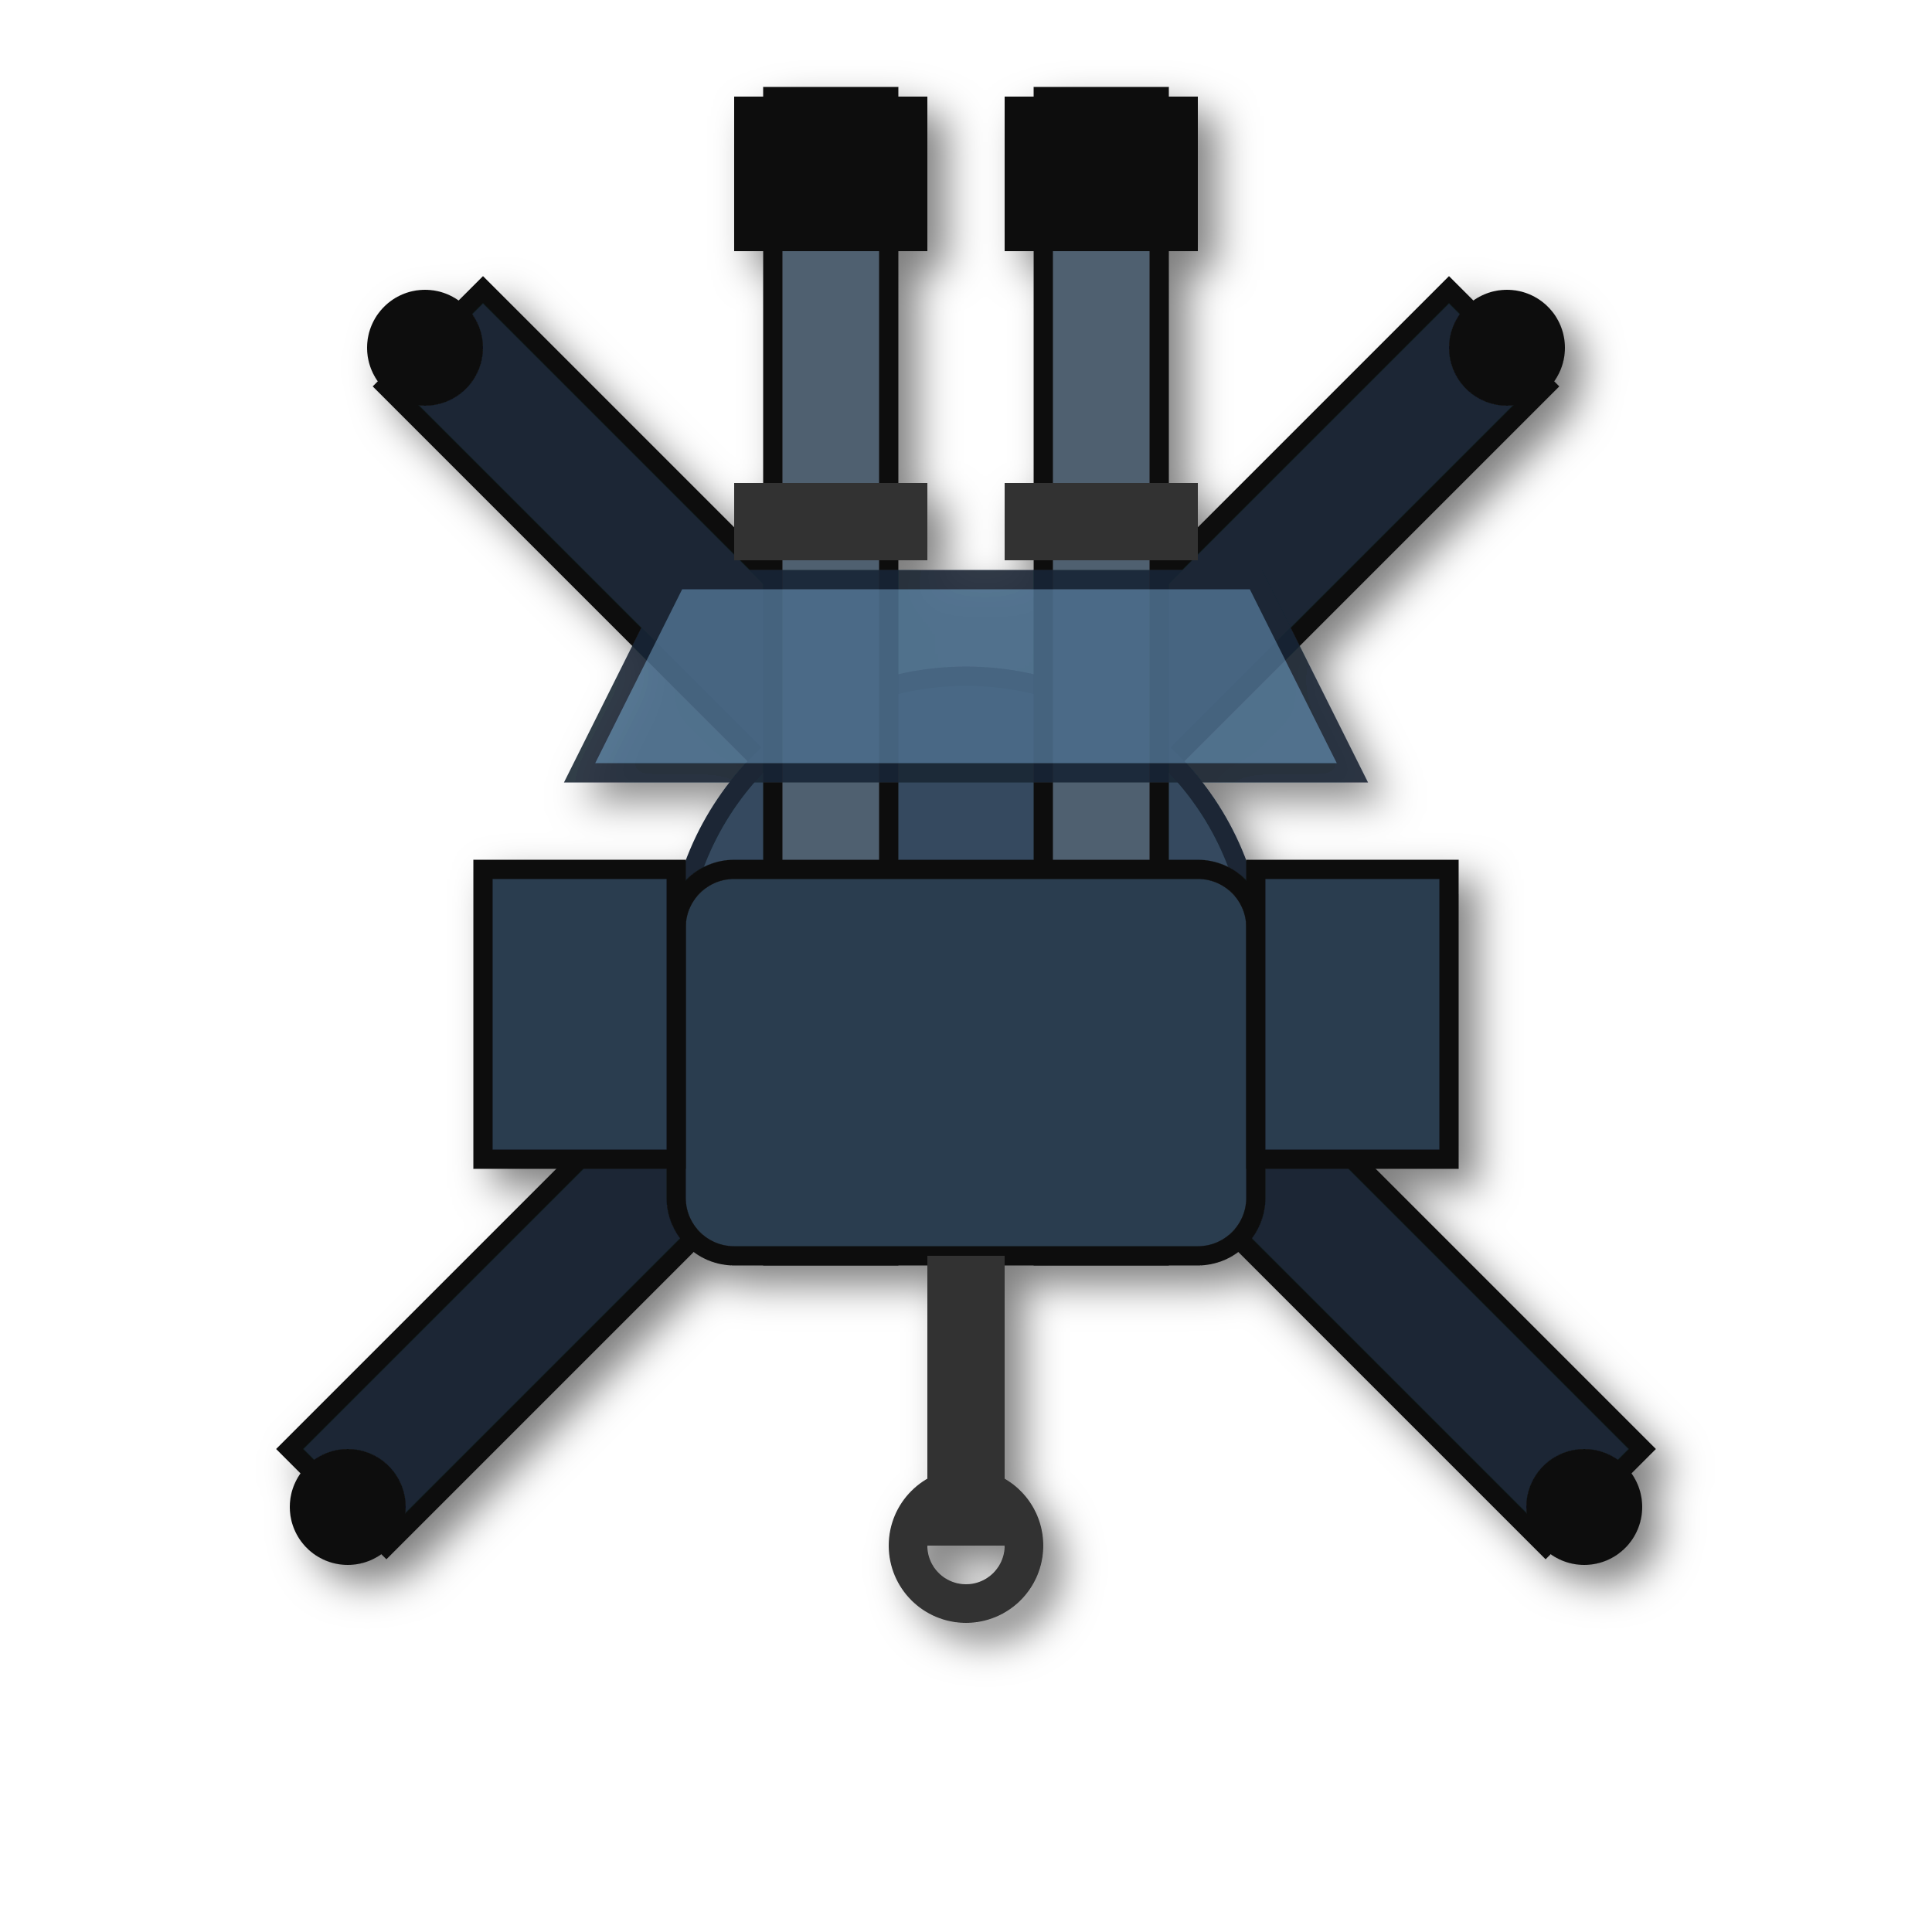
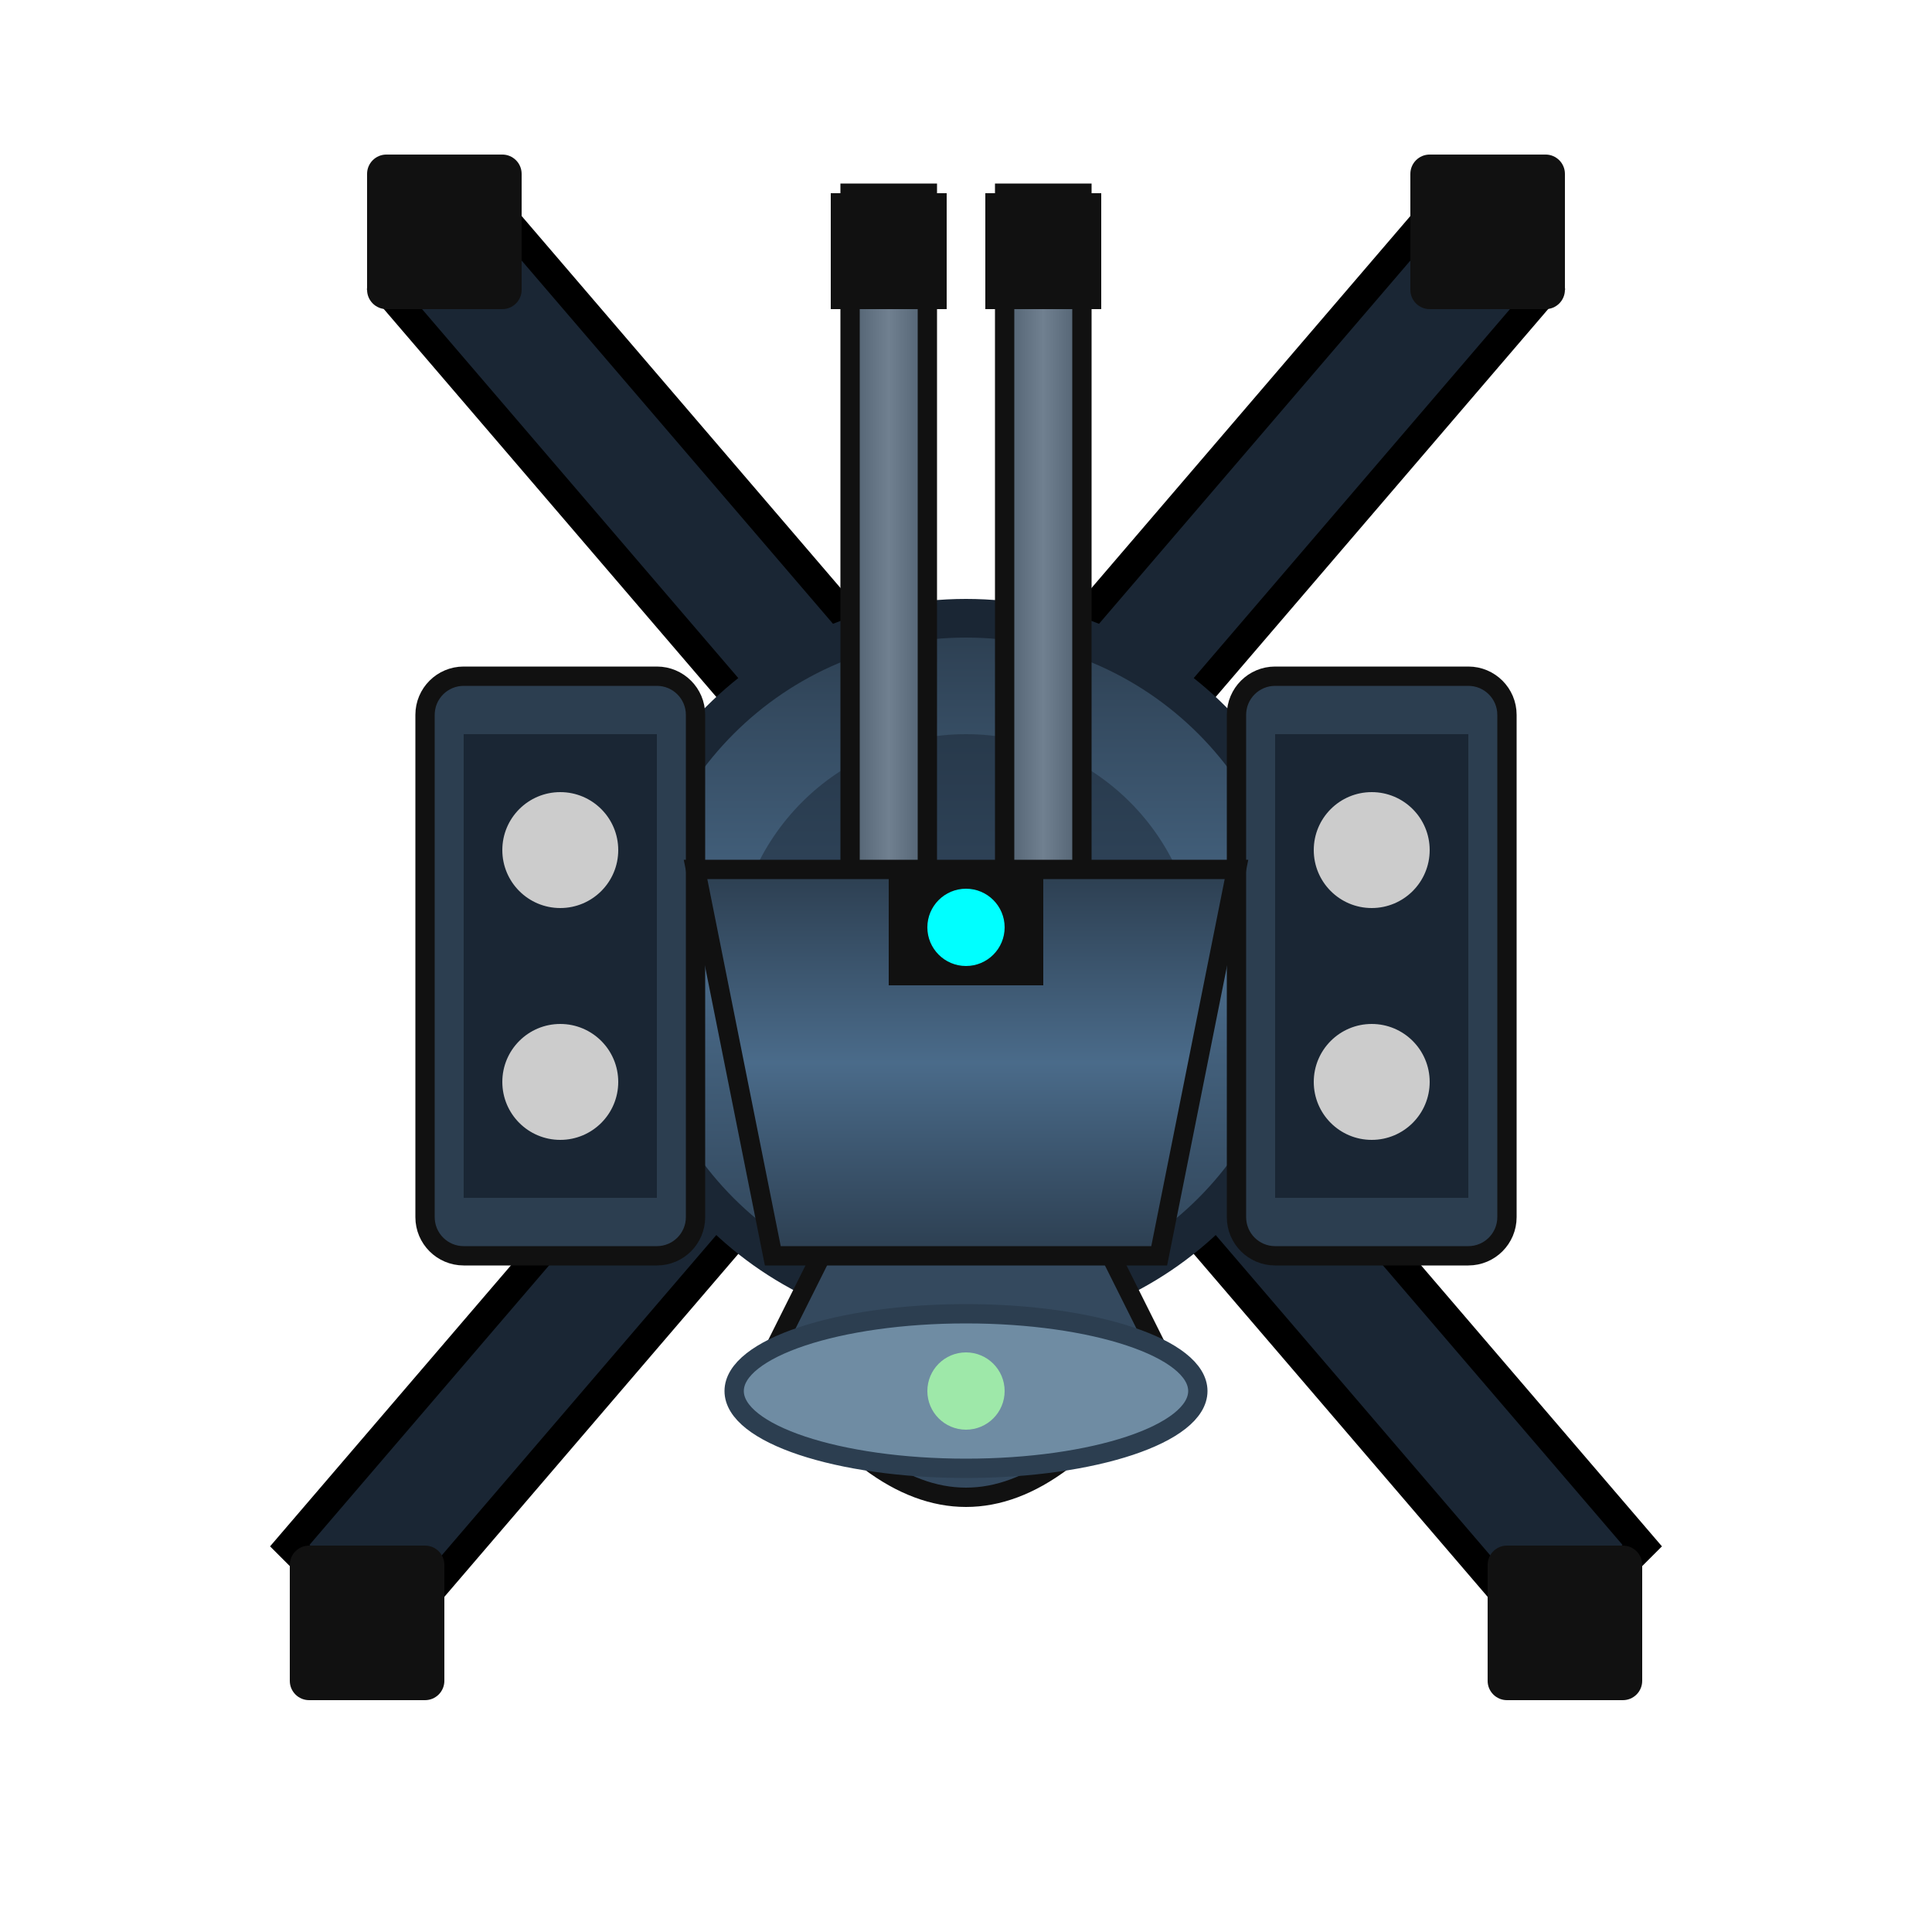
<svg xmlns="http://www.w3.org/2000/svg" viewBox="0 0 100 100">
  <defs>
    <linearGradient id="bodyGradBlue" x1="0%" y1="0%" x2="0%" y2="100%">
      <stop offset="0%" stop-color="#2c3e50" />
      <stop offset="50%" stop-color="#4a6b8a" />
      <stop offset="100%" stop-color="#2c3e50" />
    </linearGradient>
-     <filter id="shadow">
-       <feDropShadow dx="1" dy="1" stdDeviation="1" flood-opacity="0.5" />
-     </filter>
+     <linearGradient id="metalGrad" x1="0%" y1="0%" x2="100%" y2="0%">
+       <stop offset="0%" stop-color="#506070" />
+       <stop offset="50%" stop-color="#708090" />
+       <stop offset="100%" stop-color="#506070" />
+     </linearGradient>
  </defs>
-   <g filter="url(#shadow)">
-     <path d="M50 50 L20 80 L15 75 L45 45 Z" fill="#1a2634" stroke="#111" />
-     <path d="M50 50 L80 80 L85 75 L55 45 Z" fill="#1a2634" stroke="#111" />
-     <path d="M50 50 L20 20 L25 15 L55 45 Z" fill="#1a2634" stroke="#111" />
-     <path d="M50 50 L80 20 L75 15 L45 45 Z" fill="#1a2634" stroke="#111" />
-     <circle cx="18" cy="78" r="3" fill="#111" />
-     <circle cx="82" cy="78" r="3" fill="#111" />
-     <circle cx="22" cy="18" r="3" fill="#111" />
-     <circle cx="78" cy="18" r="3" fill="#111" />
-     <circle cx="50" cy="50" r="15" fill="#34495e" stroke="#1a2634" />
-     <rect x="40" y="5" width="6" height="60" fill="#506070" stroke="#111" />
-     <rect x="38" y="5" width="10" height="8" fill="#111" />
-     <rect x="38" y="25" width="10" height="4" fill="#333" />
-     <rect x="54" y="5" width="6" height="60" fill="#506070" stroke="#111" />
-     <rect x="52" y="5" width="10" height="8" fill="#111" />
-     <rect x="52" y="25" width="10" height="4" fill="#333" />
-     <rect x="35" y="45" width="30" height="20" rx="3" fill="#2c3e50" stroke="#111" />
-     <path d="M30 40 L70 40 L65 30 L35 30 Z" fill="#4a6b8a" stroke="#1a2634" opacity="0.9" />
-     <rect x="25" y="45" width="10" height="15" fill="#2c3e50" stroke="#111" />
-     <rect x="65" y="45" width="10" height="15" fill="#2c3e50" stroke="#111" />
-     <rect x="48" y="65" width="4" height="15" fill="#333" />
-     <circle cx="50" cy="80" r="3" fill="none" stroke="#333" stroke-width="2" />
+   <g>
+     <path d="M50 50 L20 85 L15 80 L45 45 Z" fill="#1a2634" stroke="#000" stroke-width="1.5" />
+     <path d="M50 50 L80 85 L85 80 L55 45 Z" fill="#1a2634" stroke="#000" stroke-width="1.5" />
+     <path d="M50 50 L20 15 L25 10 L55 45 Z" fill="#1a2634" stroke="#000" stroke-width="1.5" />
+     <path d="M50 50 L80 15 L75 10 L45 45 Z" fill="#1a2634" stroke="#000" stroke-width="1.5" />
+     <rect x="15" y="80" width="8" height="8" rx="1" fill="#111" />
+     <rect x="77" y="80" width="8" height="8" rx="1" fill="#111" />
+     <rect x="19" y="8" width="8" height="8" rx="1" fill="#111" />
+     <rect x="73" y="8" width="8" height="8" rx="1" fill="#111" />
+     <circle cx="50" cy="50" r="18" fill="url(#bodyGradBlue)" stroke="#1a2634" stroke-width="2" />
+     <circle cx="50" cy="50" r="12" fill="#1a2634" opacity="0.5" />
+     <path d="M40 70 Q50 85 60 70 L55 60 L45 60 Z" fill="#34495e" stroke="#111" />
+     <ellipse cx="50" cy="72" rx="12" ry="4" fill="#6f8ca3" stroke="#2c3e50" />
+     <circle cx="50" cy="72" r="2" fill="#aaffaa" opacity="0.8" />
+     <rect x="44" y="10" width="4" height="45" fill="url(#metalGrad)" stroke="#111" />
+     <rect x="52" y="10" width="4" height="45" fill="url(#metalGrad)" stroke="#111" />
+     <rect x="43" y="10" width="6" height="6" fill="#111" />
+     <rect x="51" y="10" width="6" height="6" fill="#111" />
+     <rect x="22" y="35" width="14" height="30" rx="2" fill="#2c3e50" stroke="#111" />
+     <rect x="24" y="38" width="10" height="24" fill="#1a2634" />
+     <circle cx="29" cy="44" r="3" fill="#ccc" />
+     <circle cx="29" cy="56" r="3" fill="#ccc" />
+     <rect x="64" y="35" width="14" height="30" rx="2" fill="#2c3e50" stroke="#111" />
+     <rect x="66" y="38" width="10" height="24" fill="#1a2634" />
+     <circle cx="71" cy="44" r="3" fill="#ccc" />
+     <circle cx="71" cy="56" r="3" fill="#ccc" />
+     <path d="M36 45 L64 45 L60 65 L40 65 Z" fill="url(#bodyGradBlue)" stroke="#111" />
+     <rect x="46" y="45" width="8" height="6" fill="#111" />
+     <circle cx="50" cy="48" r="2" fill="#0ff" />
  </g>
</svg>
